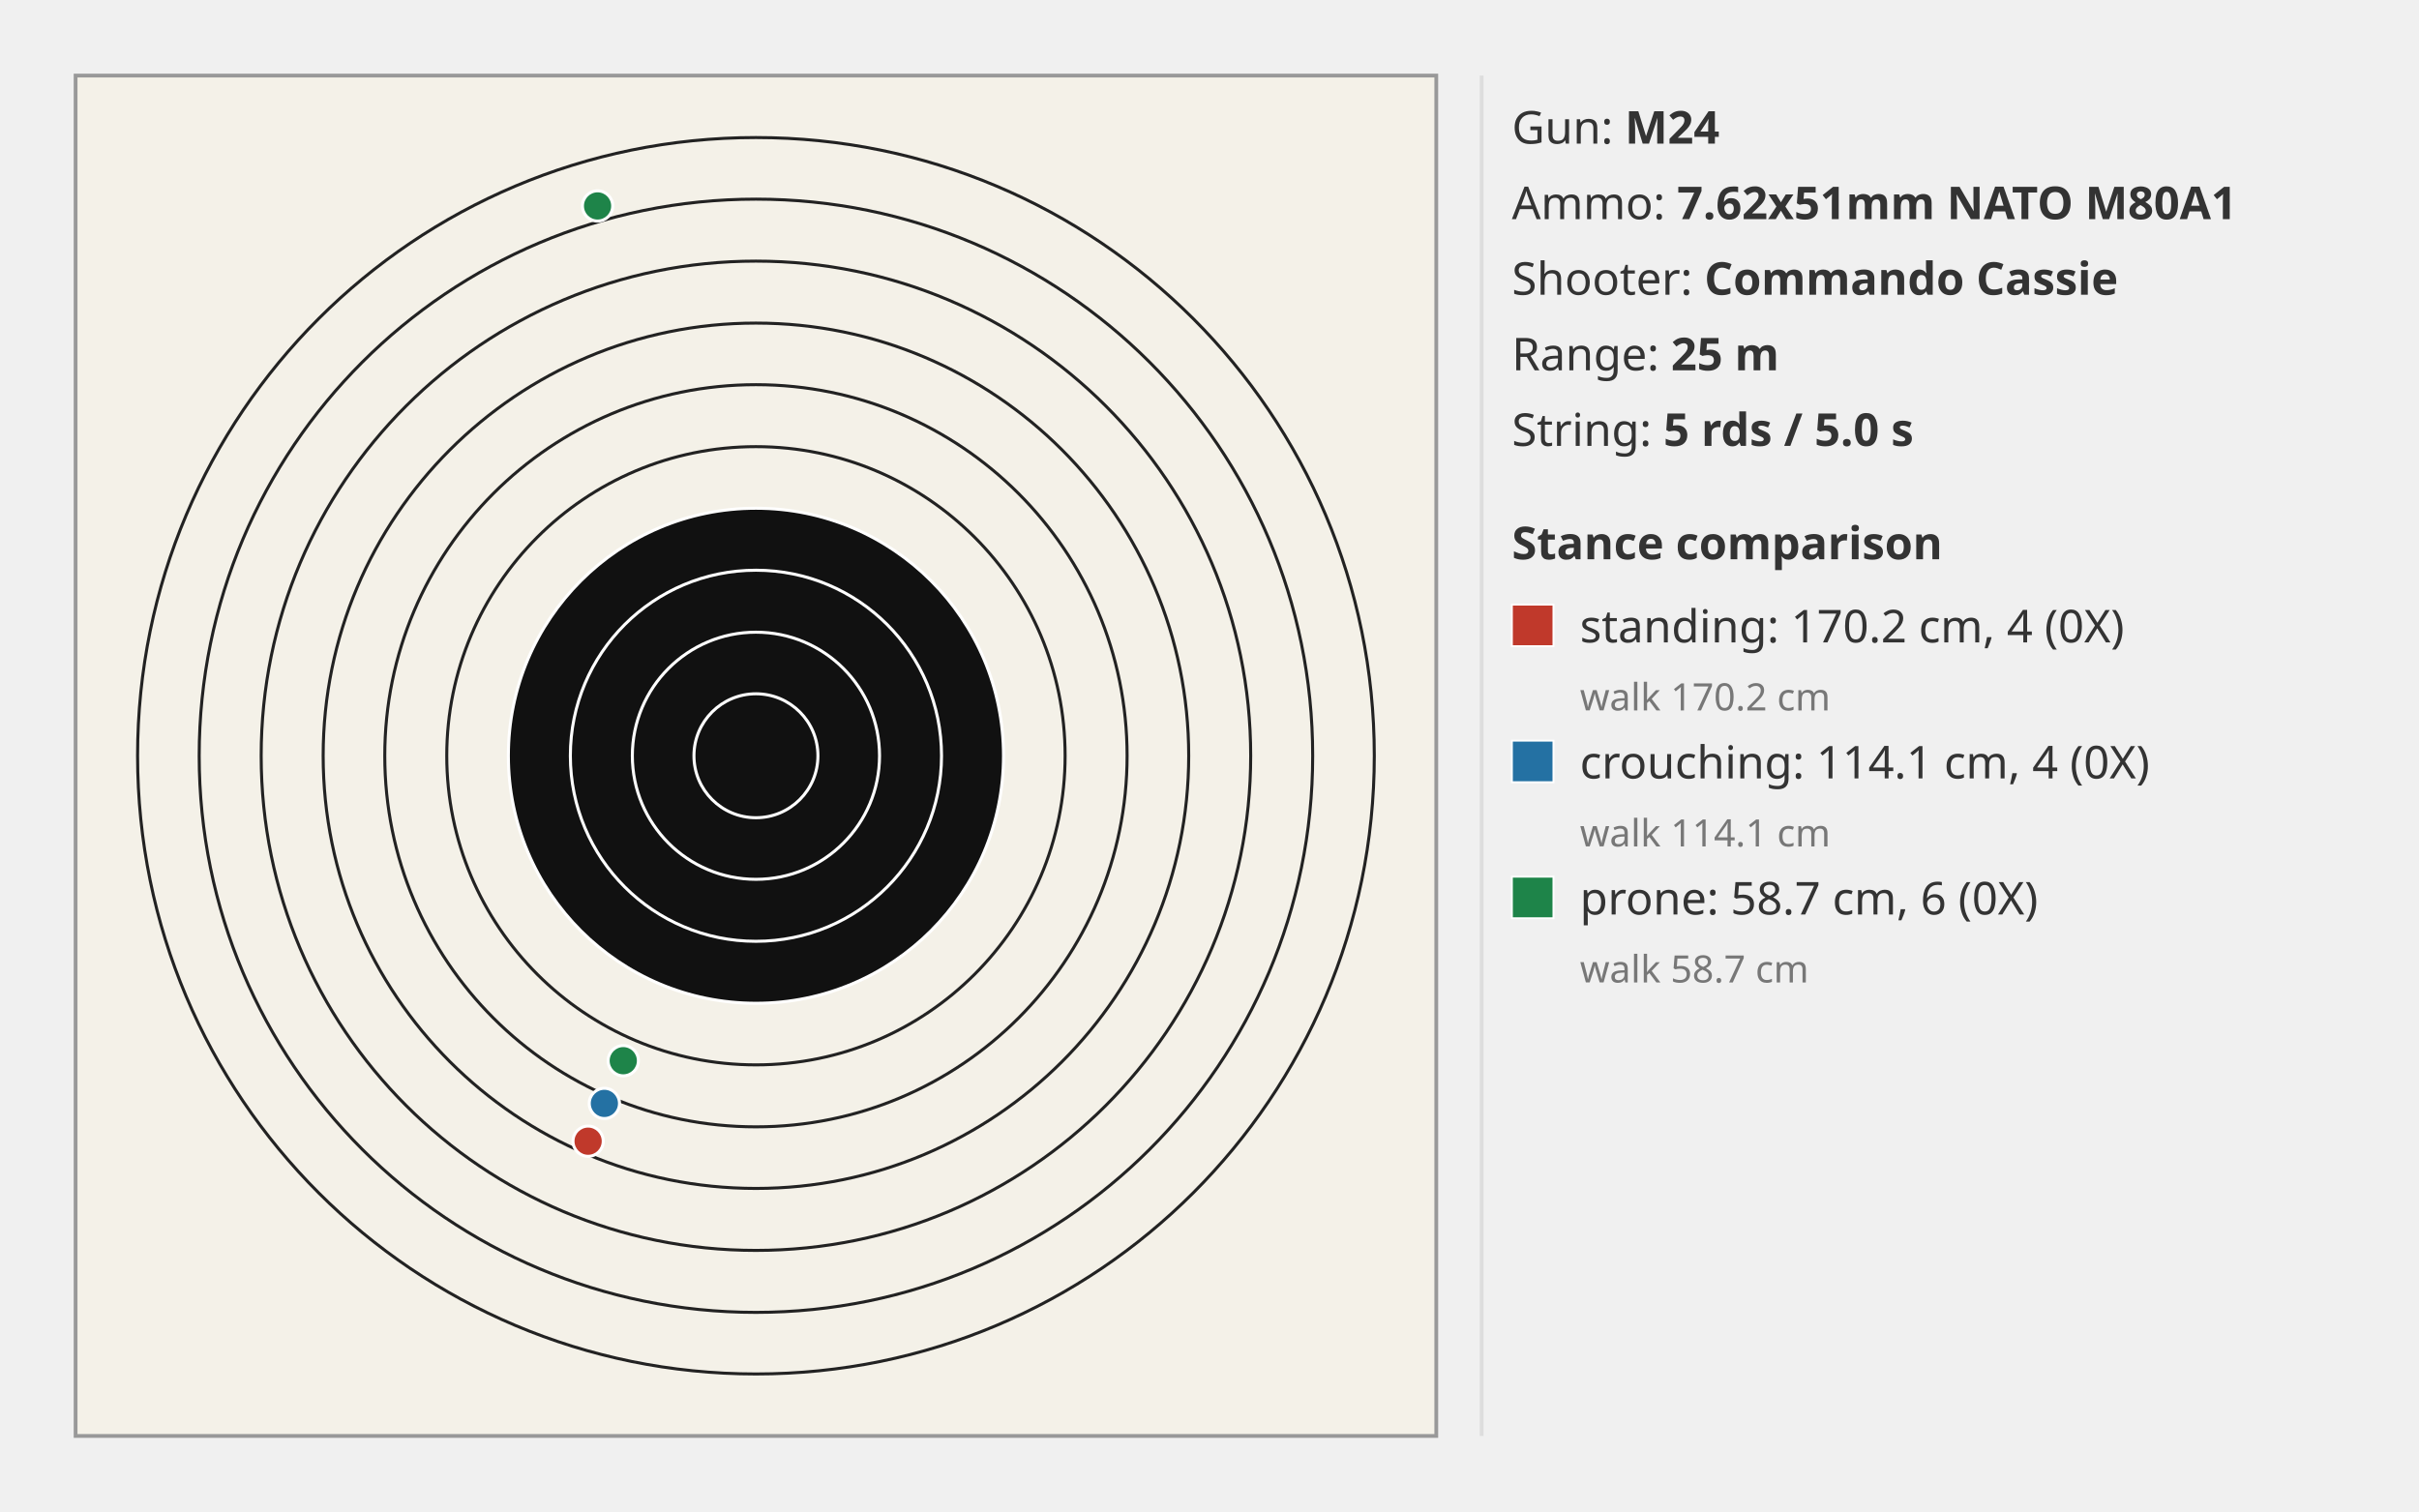
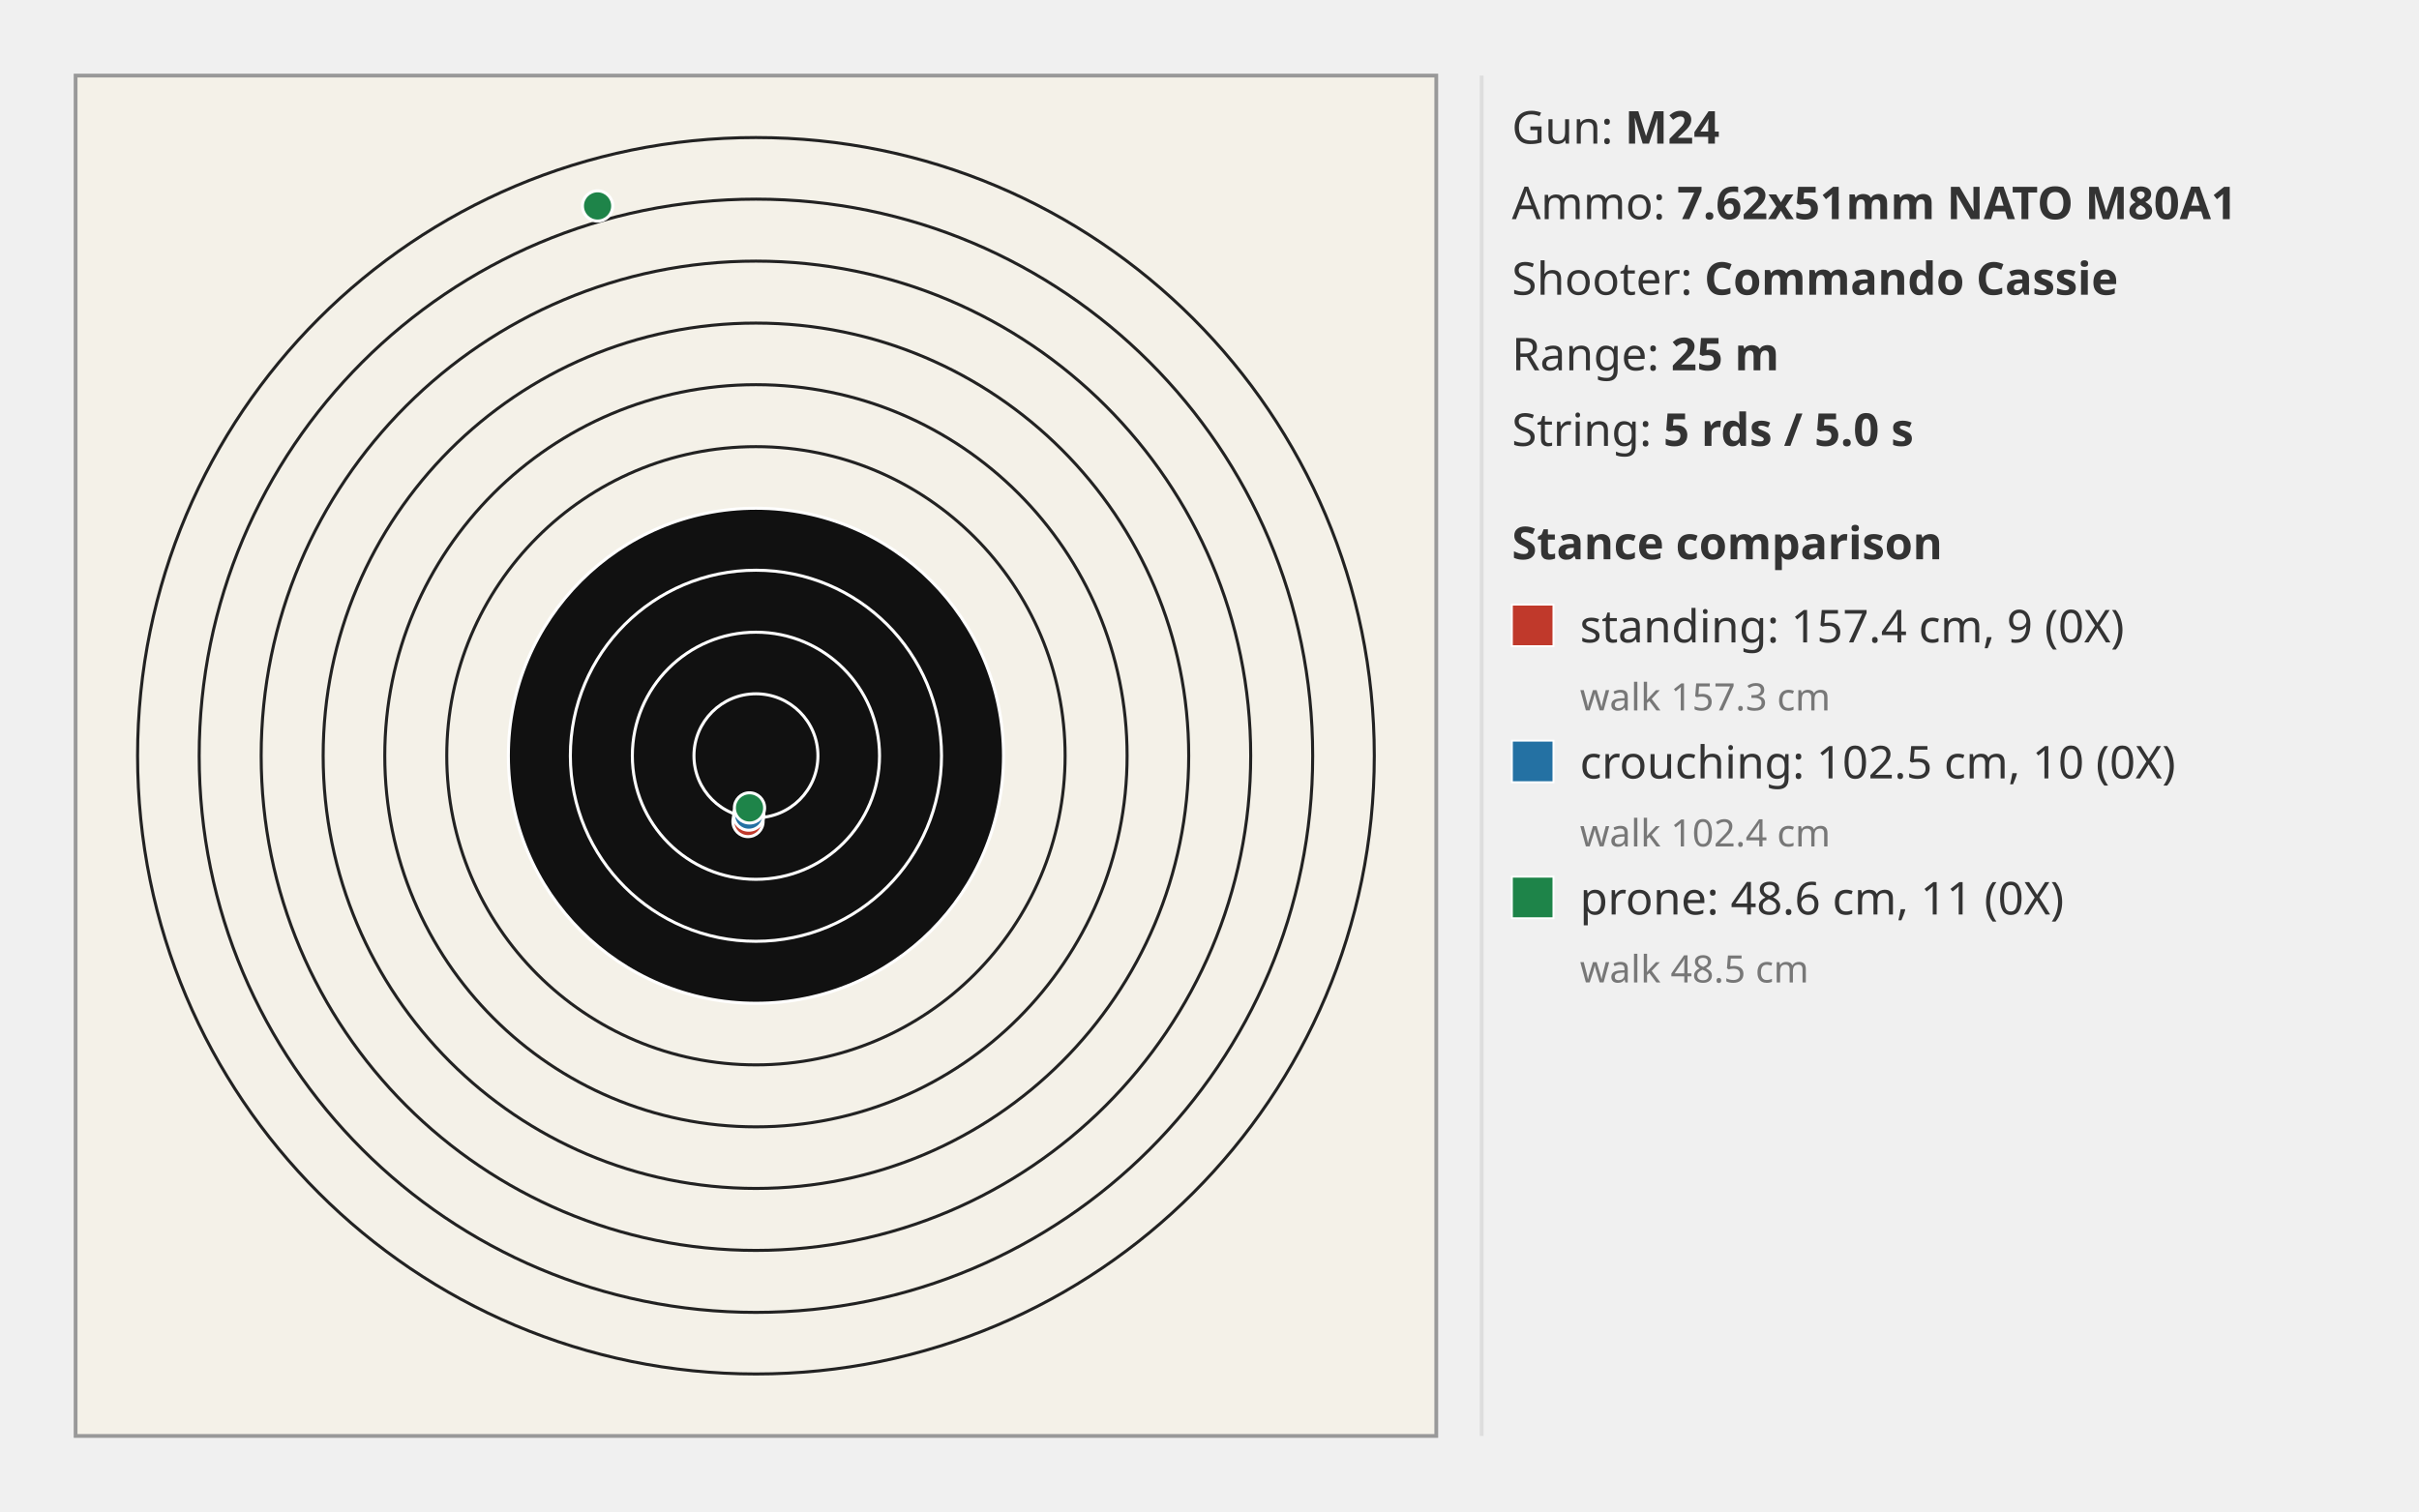
<svg xmlns="http://www.w3.org/2000/svg" width="640" height="400" viewBox="0 0 640 400">
  <rect x="20" y="20" width="360" height="360" fill="#f4f1e8" stroke="#999999" />
  <circle cx="200.0" cy="200.0" r="163.6" fill="none" stroke="#222222" stroke-width="0.8" />
  <circle cx="200.0" cy="200.0" r="147.3" fill="none" stroke="#222222" stroke-width="0.8" />
  <circle cx="200.0" cy="200.0" r="130.9" fill="none" stroke="#222222" stroke-width="0.8" />
  <circle cx="200.0" cy="200.0" r="114.5" fill="none" stroke="#222222" stroke-width="0.8" />
  <circle cx="200.0" cy="200.0" r="98.2" fill="none" stroke="#222222" stroke-width="0.8" />
  <circle cx="200.0" cy="200.0" r="81.8" fill="none" stroke="#222222" stroke-width="0.8" />
  <circle cx="200.0" cy="200.0" r="65.5" fill="#111111" stroke="#ffffff" stroke-width="0.8" />
  <circle cx="200.0" cy="200.0" r="49.1" fill="#111111" stroke="#ffffff" stroke-width="0.8" />
  <circle cx="200.0" cy="200.0" r="32.7" fill="#111111" stroke="#ffffff" stroke-width="0.8" />
  <circle cx="200.0" cy="200.0" r="16.4" fill="#111111" stroke="#ffffff" stroke-width="0.8" />
-   <circle class="shot" cx="155.6" cy="302.0" r="4" fill="#c0392b" stroke="#ffffff" stroke-width="0.8" />
+   <circle class="shot" cx="197.9" cy="217.4" r="4" fill="#c0392b" stroke="#ffffff" stroke-width="0.8" />
  <circle class="shot" cx="147.0" cy="-187.1" r="4" fill="#c0392b" stroke="#ffffff" stroke-width="0.8" />
  <circle class="shot" cx="159.5" cy="-471.4" r="4" fill="#c0392b" stroke="#ffffff" stroke-width="0.8" />
  <circle class="shot" cx="156.6" cy="-665.9" r="4" fill="#c0392b" stroke="#ffffff" stroke-width="0.8" />
  <circle class="shot" cx="167.2" cy="-812.2" r="4" fill="#c0392b" stroke="#ffffff" stroke-width="0.8" />
-   <circle class="shot" cx="159.9" cy="292.0" r="4" fill="#2471a3" stroke="#ffffff" stroke-width="0.8" />
+   <circle class="shot" cx="198.1" cy="215.7" r="4" fill="#2471a3" stroke="#ffffff" stroke-width="0.8" />
  <circle class="shot" cx="152.2" cy="-73.6" r="4" fill="#2471a3" stroke="#ffffff" stroke-width="0.8" />
  <circle class="shot" cx="163.5" cy="-256.6" r="4" fill="#2471a3" stroke="#ffffff" stroke-width="0.8" />
  <circle class="shot" cx="160.8" cy="-370.5" r="4" fill="#2471a3" stroke="#ffffff" stroke-width="0.8" />
  <circle class="shot" cx="170.4" cy="-454.7" r="4" fill="#2471a3" stroke="#ffffff" stroke-width="0.8" />
-   <circle class="shot" cx="164.9" cy="280.7" r="4" fill="#1e8449" stroke="#ffffff" stroke-width="0.8" />
+   <circle class="shot" cx="198.3" cy="213.8" r="4" fill="#1e8449" stroke="#ffffff" stroke-width="0.8" />
  <circle class="shot" cx="158.1" cy="54.5" r="4" fill="#1e8449" stroke="#ffffff" stroke-width="0.8" />
  <circle class="shot" cx="168.0" cy="-25.8" r="4" fill="#1e8449" stroke="#ffffff" stroke-width="0.8" />
  <circle class="shot" cx="165.6" cy="-68.2" r="4" fill="#1e8449" stroke="#ffffff" stroke-width="0.8" />
  <circle class="shot" cx="174.1" cy="-103.7" r="4" fill="#1e8449" stroke="#ffffff" stroke-width="0.8" />
  <line x1="392" y1="20" x2="392" y2="380" stroke="#dddddd" />
  <text x="400" y="38" font-family="sans-serif" font-size="12" fill="#333333">Gun: <tspan font-weight="bold">M24</tspan>
  </text>
  <text x="400" y="58" font-family="sans-serif" font-size="12" fill="#333333">Ammo: <tspan font-weight="bold">7.62x51mm NATO M80A1</tspan>
  </text>
  <text x="400" y="78" font-family="sans-serif" font-size="12" fill="#333333">Shooter: <tspan font-weight="bold">Commando Cassie</tspan>
  </text>
  <text x="400" y="98" font-family="sans-serif" font-size="12" fill="#333333">Range: <tspan font-weight="bold">25 m</tspan>
  </text>
  <text x="400" y="118" font-family="sans-serif" font-size="12" fill="#333333">String: <tspan font-weight="bold">5 rds / 5.0 s</tspan>
  </text>
  <text x="400" y="148" font-family="sans-serif" font-size="12" font-weight="bold" fill="#333333">Stance comparison</text>
  <rect x="400" y="160" width="11" height="11" fill="#c0392b" stroke="#ffffff" stroke-width="0.5" />
-   <text x="418" y="170" font-family="sans-serif" font-size="12" fill="#333333">standing: 170.2 cm, 4 (0X)</text>
-   <text x="418" y="188" font-family="sans-serif" font-size="10" fill="#777777">walk 170.2 cm</text>
+   <text x="418" y="170" font-family="sans-serif" font-size="12" fill="#333333">standing: 157.4 cm, 9 (0X)</text>
+   <text x="418" y="188" font-family="sans-serif" font-size="10" fill="#777777">walk 157.3 cm</text>
  <rect x="400" y="196" width="11" height="11" fill="#2471a3" stroke="#ffffff" stroke-width="0.5" />
-   <text x="418" y="206" font-family="sans-serif" font-size="12" fill="#333333">crouching: 114.1 cm, 4 (0X)</text>
-   <text x="418" y="224" font-family="sans-serif" font-size="10" fill="#777777">walk 114.1 cm</text>
+   <text x="418" y="206" font-family="sans-serif" font-size="12" fill="#333333">crouching: 102.5 cm, 10 (0X)</text>
+   <text x="418" y="224" font-family="sans-serif" font-size="10" fill="#777777">walk 102.4 cm</text>
  <rect x="400" y="232" width="11" height="11" fill="#1e8449" stroke="#ffffff" stroke-width="0.5" />
-   <text x="418" y="242" font-family="sans-serif" font-size="12" fill="#333333">prone: 58.7 cm, 6 (0X)</text>
-   <text x="418" y="260" font-family="sans-serif" font-size="10" fill="#777777">walk 58.7 cm</text>
+   <text x="418" y="242" font-family="sans-serif" font-size="12" fill="#333333">prone: 48.6 cm, 11 (0X)</text>
+   <text x="418" y="260" font-family="sans-serif" font-size="10" fill="#777777">walk 48.5 cm</text>
</svg>
